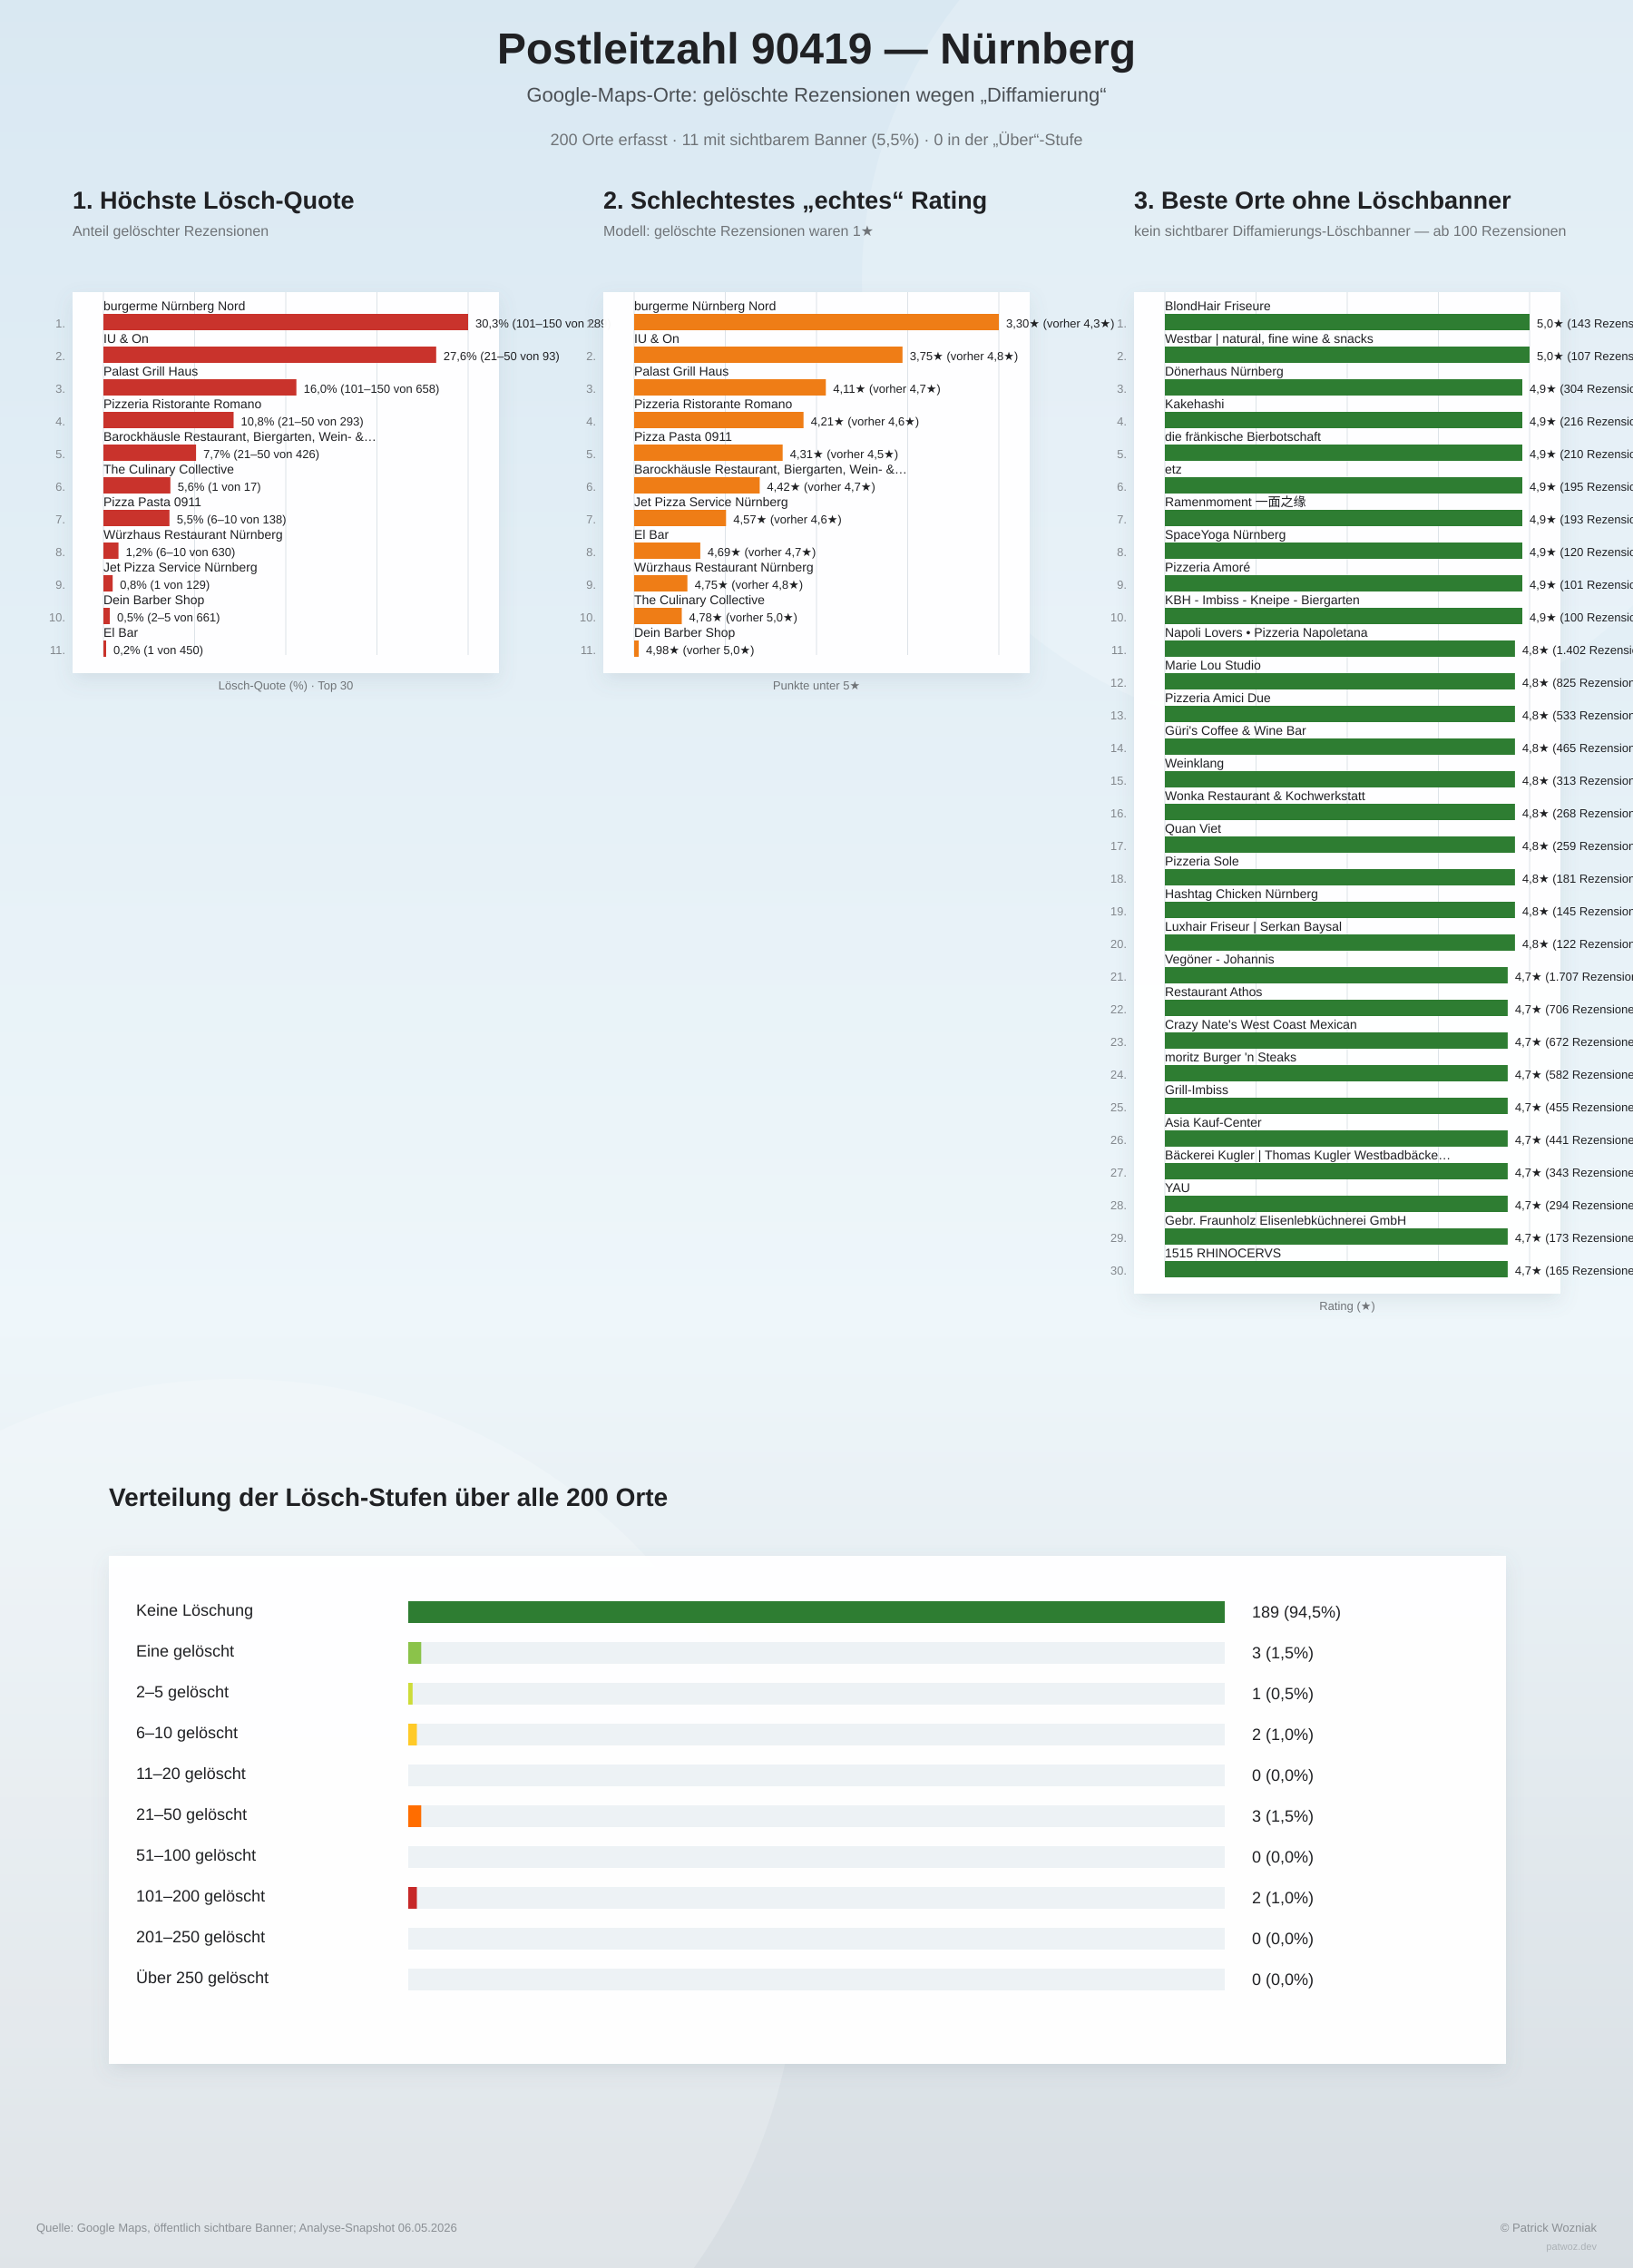
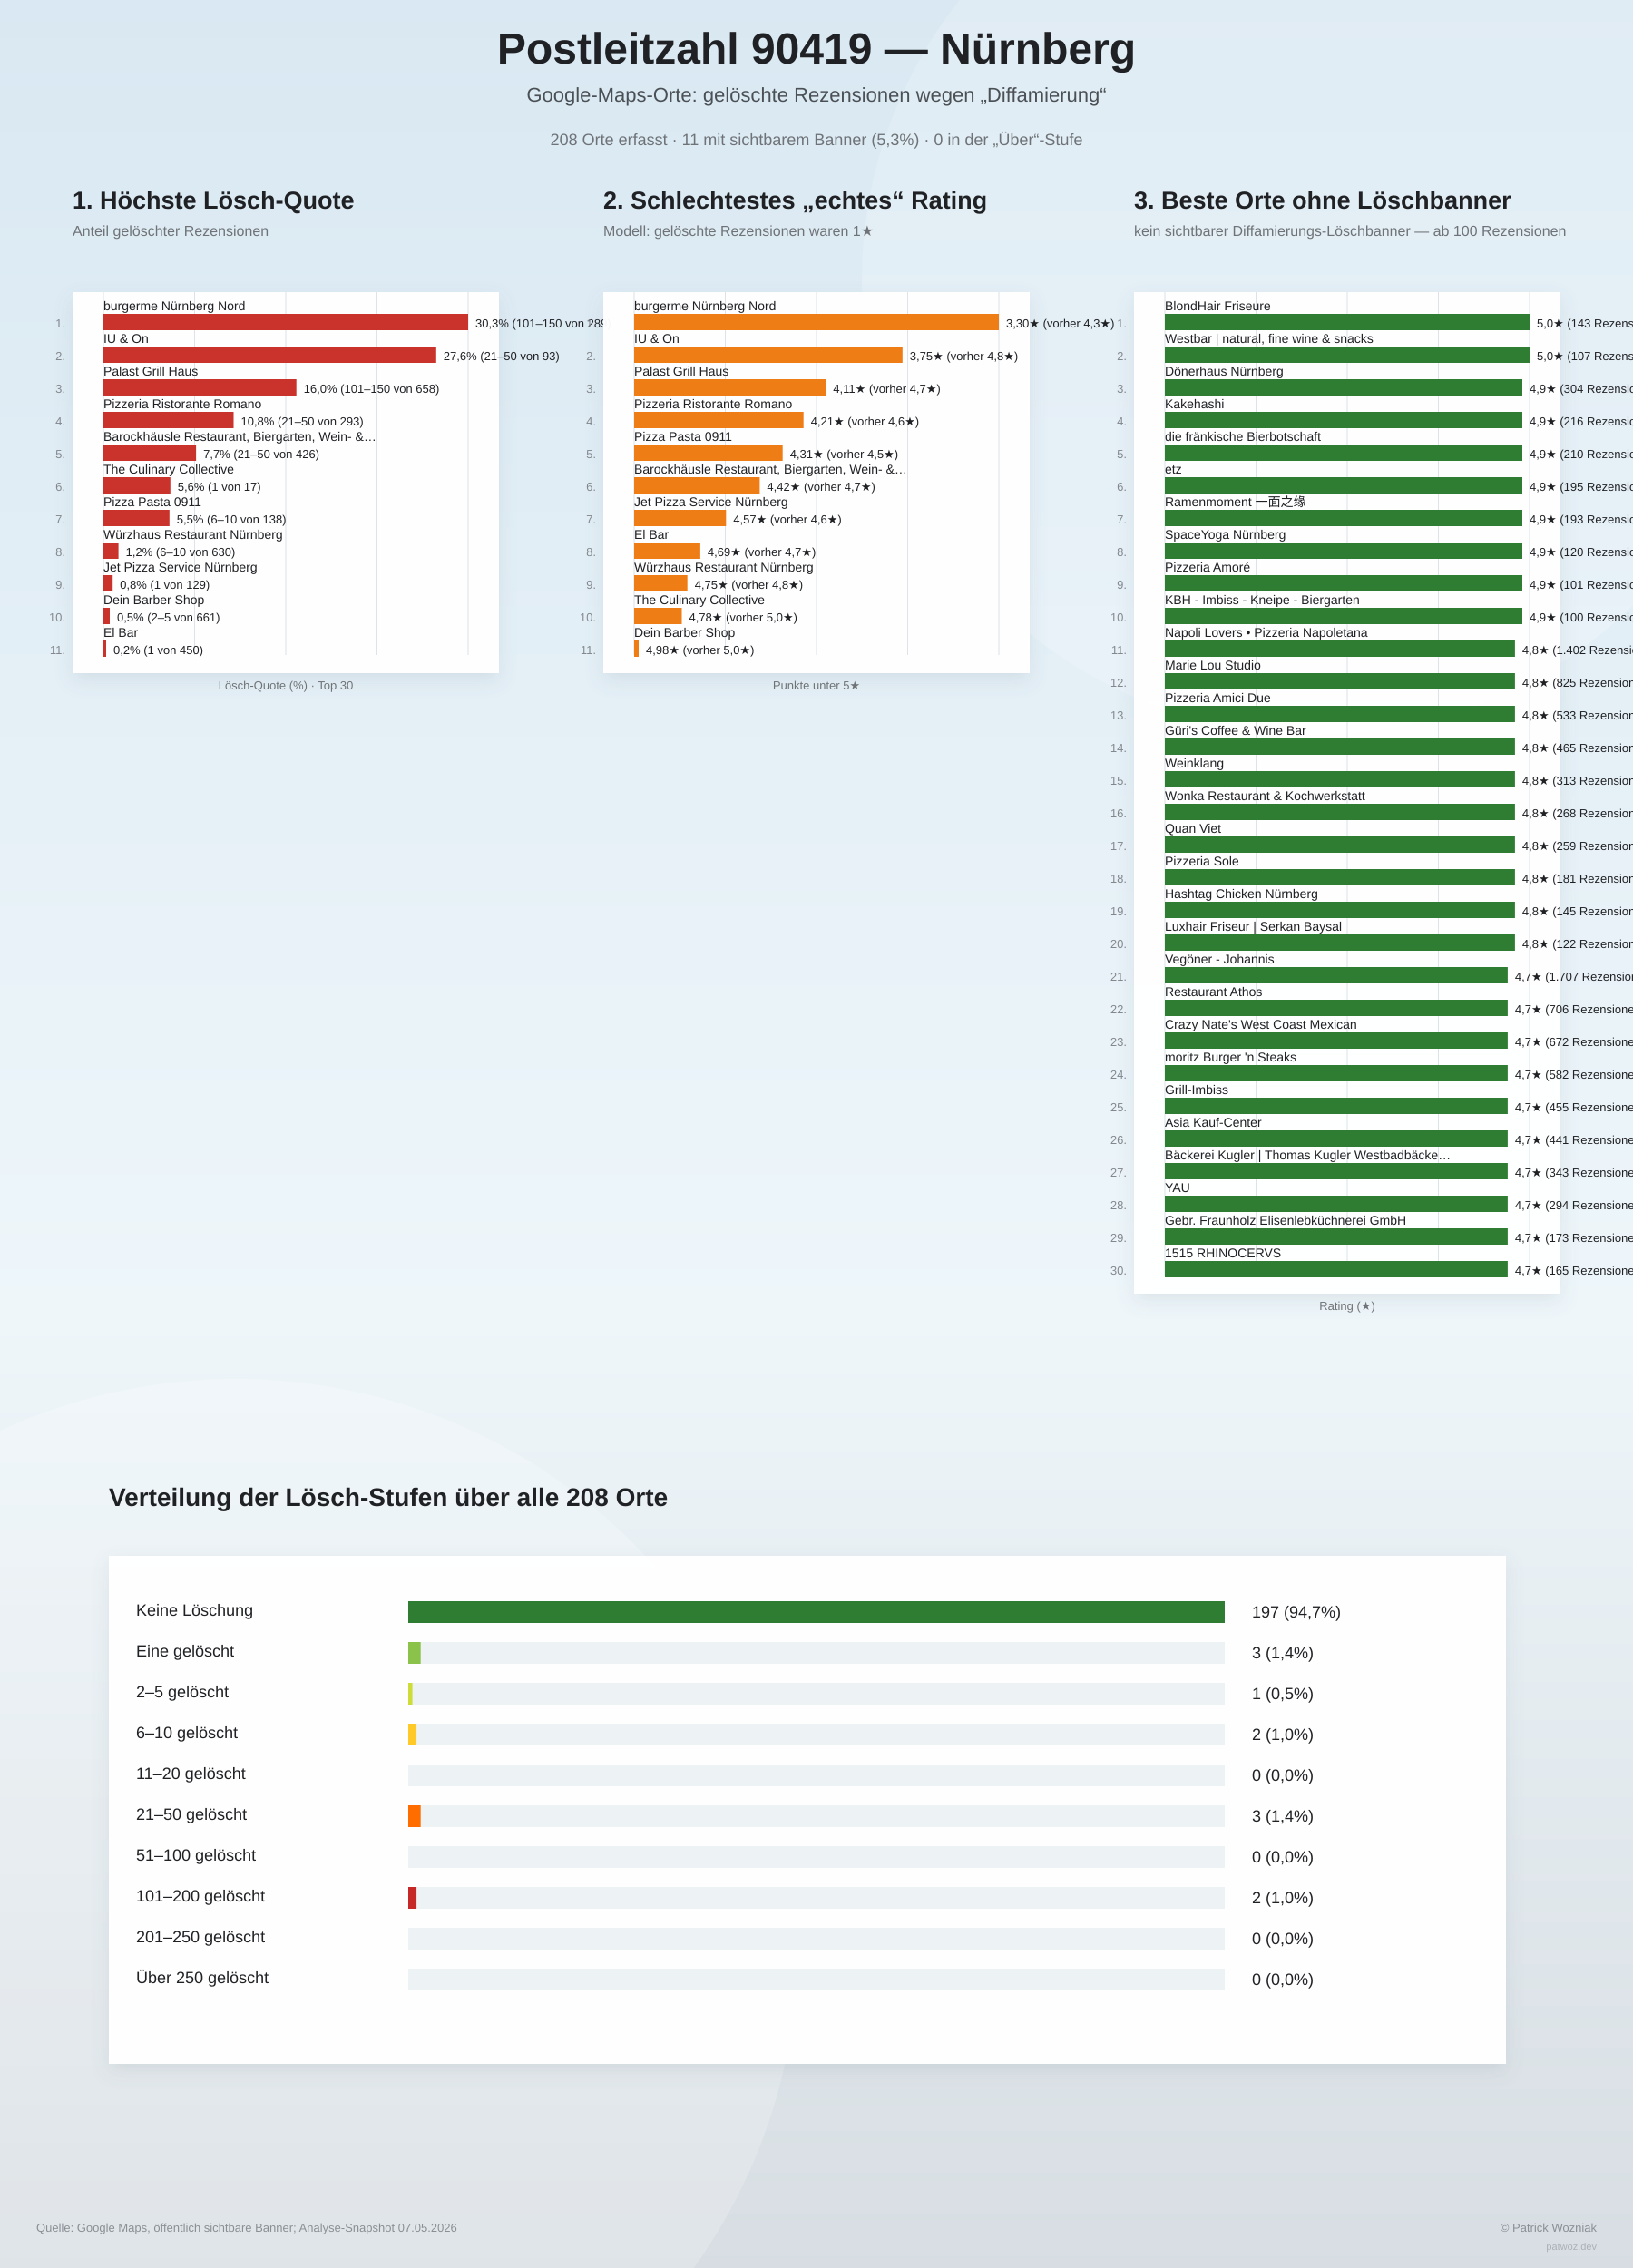
<svg xmlns="http://www.w3.org/2000/svg" width="1800" height="2500" viewBox="0 0 1800 2500">
  <defs>
    <linearGradient id="bg" x1="0" y1="0" x2="0" y2="1">
      <stop offset="0%" stop-color="#d9e8f2" />
      <stop offset="58%" stop-color="#eef6fa" />
      <stop offset="100%" stop-color="#d7dde2" />
    </linearGradient>
    <filter id="softShadow" x="-10%" y="-10%" width="120%" height="120%">
      <feDropShadow dx="0" dy="8" stdDeviation="10" flood-color="#6d7f8a" flood-opacity="0.16" />
    </filter>
  </defs>
  <rect width="100%" height="100%" fill="url(#bg)" />
  <circle cx="1450" cy="310" r="500" fill="#ffffff" opacity="0.18" />
  <circle cx="260" cy="2140" r="620" fill="#ffffff" opacity="0.20" />
  <text x="900" y="70" text-anchor="middle" font-family="Arial, sans-serif" font-size="48" font-weight="800" fill="#202124">Postleitzahl 90419 — Nürnberg</text>
  <text x="900" y="112" text-anchor="middle" font-family="Arial, sans-serif" font-size="22" fill="#4b5055">Google-Maps-Orte: gelöschte Rezensionen wegen „Diffamierung“</text>
-   <text x="900" y="160" text-anchor="middle" font-family="Arial, sans-serif" font-size="18" fill="#6f7377">200 Orte erfasst · 11 mit sichtbarem Banner (5,5%) · 0 in der „Über“-Stufe</text>
+   <text x="900" y="160" text-anchor="middle" font-family="Arial, sans-serif" font-size="18" fill="#6f7377">208 Orte erfasst · 11 mit sichtbarem Banner (5,3%) · 0 in der „Über“-Stufe</text>
  <g>
    <text x="80" y="230" font-family="Arial, sans-serif" font-size="27" font-weight="800" fill="#202124">1. Höchste Lösch-Quote</text>
    <text x="80" y="260" font-family="Arial, sans-serif" font-size="16" fill="#6f7377">Anteil gelöschter Rezensionen</text>
    <rect x="80" y="322" width="470" height="420" fill="#ffffff" opacity="0.96" filter="url(#softShadow)" />
    <line x1="114.0" y1="322" x2="114.0" y2="722.0" stroke="#dde3e8" stroke-width="1" />
    <line x1="214.5" y1="322" x2="214.5" y2="722.0" stroke="#dde3e8" stroke-width="1" />
    <line x1="315.0" y1="322" x2="315.0" y2="722.0" stroke="#dde3e8" stroke-width="1" />
    <line x1="415.5" y1="322" x2="415.5" y2="722.0" stroke="#dde3e8" stroke-width="1" />
    <line x1="516.0" y1="322" x2="516.0" y2="722.0" stroke="#dde3e8" stroke-width="1" />
    <text x="72" y="361.0" text-anchor="end" font-family="Arial, sans-serif" font-size="13" fill="#83888d">1.</text>
    <text x="114" y="342.0" font-family="Arial, sans-serif" font-size="14" fill="#202124">burgerme Nürnberg Nord</text>
    <rect x="114" y="346.0" width="402.0" height="18" fill="#c9332c" />
    <text x="524.0" y="361.0" font-family="Arial, sans-serif" font-size="13" fill="#202124">30,3%  (101–150 von 289)</text>
    <text x="72" y="397.0" text-anchor="end" font-family="Arial, sans-serif" font-size="13" fill="#83888d">2.</text>
    <text x="114" y="378.0" font-family="Arial, sans-serif" font-size="14" fill="#202124">IU &amp; On</text>
    <rect x="114" y="382.0" width="366.8" height="18" fill="#c9332c" />
    <text x="488.8" y="397.0" font-family="Arial, sans-serif" font-size="13" fill="#202124">27,6%  (21–50 von 93)</text>
    <text x="72" y="433.0" text-anchor="end" font-family="Arial, sans-serif" font-size="13" fill="#83888d">3.</text>
    <text x="114" y="414.0" font-family="Arial, sans-serif" font-size="14" fill="#202124">Palast Grill Haus</text>
    <rect x="114" y="418.0" width="212.7" height="18" fill="#c9332c" />
    <text x="334.7" y="433.0" font-family="Arial, sans-serif" font-size="13" fill="#202124">16,0%  (101–150 von 658)</text>
    <text x="72" y="469.0" text-anchor="end" font-family="Arial, sans-serif" font-size="13" fill="#83888d">4.</text>
    <text x="114" y="450.0" font-family="Arial, sans-serif" font-size="14" fill="#202124">Pizzeria Ristorante Romano</text>
    <rect x="114" y="454.0" width="143.5" height="18" fill="#c9332c" />
    <text x="265.5" y="469.0" font-family="Arial, sans-serif" font-size="13" fill="#202124">10,8%  (21–50 von 293)</text>
    <text x="72" y="505.0" text-anchor="end" font-family="Arial, sans-serif" font-size="13" fill="#83888d">5.</text>
    <text x="114" y="486.0" font-family="Arial, sans-serif" font-size="14" fill="#202124">Barockhäusle Restaurant, Biergarten, Wein- &amp;…</text>
    <rect x="114" y="490.0" width="102.1" height="18" fill="#c9332c" />
    <text x="224.1" y="505.0" font-family="Arial, sans-serif" font-size="13" fill="#202124">7,7%  (21–50 von 426)</text>
    <text x="72" y="541.0" text-anchor="end" font-family="Arial, sans-serif" font-size="13" fill="#83888d">6.</text>
    <text x="114" y="522.0" font-family="Arial, sans-serif" font-size="14" fill="#202124">The Culinary Collective</text>
    <rect x="114" y="526.0" width="73.8" height="18" fill="#c9332c" />
    <text x="195.8" y="541.0" font-family="Arial, sans-serif" font-size="13" fill="#202124">5,6%  (1 von 17)</text>
    <text x="72" y="577.0" text-anchor="end" font-family="Arial, sans-serif" font-size="13" fill="#83888d">7.</text>
    <text x="114" y="558.0" font-family="Arial, sans-serif" font-size="14" fill="#202124">Pizza Pasta 0911</text>
    <rect x="114" y="562.0" width="72.8" height="18" fill="#c9332c" />
    <text x="194.8" y="577.0" font-family="Arial, sans-serif" font-size="13" fill="#202124">5,5%  (6–10 von 138)</text>
    <text x="72" y="613.0" text-anchor="end" font-family="Arial, sans-serif" font-size="13" fill="#83888d">8.</text>
    <text x="114" y="594.0" font-family="Arial, sans-serif" font-size="14" fill="#202124">Würzhaus Restaurant Nürnberg</text>
    <rect x="114" y="598.0" width="16.6" height="18" fill="#c9332c" />
    <text x="138.6" y="613.0" font-family="Arial, sans-serif" font-size="13" fill="#202124">1,2%  (6–10 von 630)</text>
    <text x="72" y="649.0" text-anchor="end" font-family="Arial, sans-serif" font-size="13" fill="#83888d">9.</text>
    <text x="114" y="630.0" font-family="Arial, sans-serif" font-size="14" fill="#202124">Jet Pizza Service Nürnberg</text>
    <rect x="114" y="634.0" width="10.2" height="18" fill="#c9332c" />
    <text x="132.2" y="649.0" font-family="Arial, sans-serif" font-size="13" fill="#202124">0,8%  (1 von 129)</text>
    <text x="72" y="685.0" text-anchor="end" font-family="Arial, sans-serif" font-size="13" fill="#83888d">10.</text>
    <text x="114" y="666.0" font-family="Arial, sans-serif" font-size="14" fill="#202124">Dein Barber Shop</text>
    <rect x="114" y="670.0" width="7.0" height="18" fill="#c9332c" />
    <text x="129.0" y="685.0" font-family="Arial, sans-serif" font-size="13" fill="#202124">0,5%  (2–5 von 661)</text>
    <text x="72" y="721.0" text-anchor="end" font-family="Arial, sans-serif" font-size="13" fill="#83888d">11.</text>
    <text x="114" y="702.0" font-family="Arial, sans-serif" font-size="14" fill="#202124">El Bar</text>
    <rect x="114" y="706.0" width="3.0" height="18" fill="#c9332c" />
    <text x="125.0" y="721.0" font-family="Arial, sans-serif" font-size="13" fill="#202124">0,2%  (1 von 450)</text>
    <text x="315" y="760.0" text-anchor="middle" font-family="Arial, sans-serif" font-size="13" fill="#6f7377">Lösch-Quote (%) · Top 30</text>
  </g>
  <g>
    <text x="665" y="230" font-family="Arial, sans-serif" font-size="27" font-weight="800" fill="#202124">2. Schlechtestes „echtes“ Rating</text>
    <text x="665" y="260" font-family="Arial, sans-serif" font-size="16" fill="#6f7377">Modell: gelöschte Rezensionen waren 1★</text>
    <rect x="665" y="322" width="470" height="420" fill="#ffffff" opacity="0.96" filter="url(#softShadow)" />
    <line x1="699.0" y1="322" x2="699.0" y2="722.0" stroke="#dde3e8" stroke-width="1" />
    <line x1="799.5" y1="322" x2="799.5" y2="722.0" stroke="#dde3e8" stroke-width="1" />
    <line x1="900.0" y1="322" x2="900.0" y2="722.0" stroke="#dde3e8" stroke-width="1" />
    <line x1="1000.5" y1="322" x2="1000.5" y2="722.0" stroke="#dde3e8" stroke-width="1" />
    <line x1="1101.0" y1="322" x2="1101.0" y2="722.0" stroke="#dde3e8" stroke-width="1" />
    <text x="657" y="361.0" text-anchor="end" font-family="Arial, sans-serif" font-size="13" fill="#83888d">1.</text>
    <text x="699" y="342.0" font-family="Arial, sans-serif" font-size="14" fill="#202124">burgerme Nürnberg Nord</text>
    <rect x="699" y="346.0" width="402.0" height="18" fill="#ef7d16" />
    <text x="1109.0" y="361.0" font-family="Arial, sans-serif" font-size="13" fill="#202124">3,30★  (vorher 4,3★)</text>
    <text x="657" y="397.0" text-anchor="end" font-family="Arial, sans-serif" font-size="13" fill="#83888d">2.</text>
    <text x="699" y="378.0" font-family="Arial, sans-serif" font-size="14" fill="#202124">IU &amp; On</text>
    <rect x="699" y="382.0" width="295.8" height="18" fill="#ef7d16" />
    <text x="1002.8" y="397.0" font-family="Arial, sans-serif" font-size="13" fill="#202124">3,75★  (vorher 4,8★)</text>
    <text x="657" y="433.0" text-anchor="end" font-family="Arial, sans-serif" font-size="13" fill="#83888d">3.</text>
    <text x="699" y="414.0" font-family="Arial, sans-serif" font-size="14" fill="#202124">Palast Grill Haus</text>
    <rect x="699" y="418.0" width="211.3" height="18" fill="#ef7d16" />
    <text x="918.3" y="433.0" font-family="Arial, sans-serif" font-size="13" fill="#202124">4,11★  (vorher 4,7★)</text>
    <text x="657" y="469.0" text-anchor="end" font-family="Arial, sans-serif" font-size="13" fill="#83888d">4.</text>
    <text x="699" y="450.0" font-family="Arial, sans-serif" font-size="14" fill="#202124">Pizzeria Ristorante Romano</text>
    <rect x="699" y="454.0" width="186.7" height="18" fill="#ef7d16" />
    <text x="893.7" y="469.0" font-family="Arial, sans-serif" font-size="13" fill="#202124">4,21★  (vorher 4,6★)</text>
    <text x="657" y="505.0" text-anchor="end" font-family="Arial, sans-serif" font-size="13" fill="#83888d">5.</text>
    <text x="699" y="486.0" font-family="Arial, sans-serif" font-size="14" fill="#202124">Pizza Pasta 0911</text>
    <rect x="699" y="490.0" width="163.7" height="18" fill="#ef7d16" />
    <text x="870.7" y="505.0" font-family="Arial, sans-serif" font-size="13" fill="#202124">4,31★  (vorher 4,5★)</text>
    <text x="657" y="541.0" text-anchor="end" font-family="Arial, sans-serif" font-size="13" fill="#83888d">6.</text>
    <text x="699" y="522.0" font-family="Arial, sans-serif" font-size="14" fill="#202124">Barockhäusle Restaurant, Biergarten, Wein- &amp;…</text>
    <rect x="699" y="526.0" width="138.4" height="18" fill="#ef7d16" />
    <text x="845.4" y="541.0" font-family="Arial, sans-serif" font-size="13" fill="#202124">4,42★  (vorher 4,7★)</text>
    <text x="657" y="577.0" text-anchor="end" font-family="Arial, sans-serif" font-size="13" fill="#83888d">7.</text>
    <text x="699" y="558.0" font-family="Arial, sans-serif" font-size="14" fill="#202124">Jet Pizza Service Nürnberg</text>
    <rect x="699" y="562.0" width="101.3" height="18" fill="#ef7d16" />
    <text x="808.3" y="577.0" font-family="Arial, sans-serif" font-size="13" fill="#202124">4,57★  (vorher 4,6★)</text>
    <text x="657" y="613.0" text-anchor="end" font-family="Arial, sans-serif" font-size="13" fill="#83888d">8.</text>
    <text x="699" y="594.0" font-family="Arial, sans-serif" font-size="14" fill="#202124">El Bar</text>
    <rect x="699" y="598.0" width="72.9" height="18" fill="#ef7d16" />
    <text x="779.9" y="613.0" font-family="Arial, sans-serif" font-size="13" fill="#202124">4,69★  (vorher 4,7★)</text>
    <text x="657" y="649.0" text-anchor="end" font-family="Arial, sans-serif" font-size="13" fill="#83888d">9.</text>
    <text x="699" y="630.0" font-family="Arial, sans-serif" font-size="14" fill="#202124">Würzhaus Restaurant Nürnberg</text>
    <rect x="699" y="634.0" width="58.7" height="18" fill="#ef7d16" />
    <text x="765.7" y="649.0" font-family="Arial, sans-serif" font-size="13" fill="#202124">4,75★  (vorher 4,8★)</text>
    <text x="657" y="685.0" text-anchor="end" font-family="Arial, sans-serif" font-size="13" fill="#83888d">10.</text>
    <text x="699" y="666.0" font-family="Arial, sans-serif" font-size="14" fill="#202124">The Culinary Collective</text>
    <rect x="699" y="670.0" width="52.5" height="18" fill="#ef7d16" />
    <text x="759.5" y="685.0" font-family="Arial, sans-serif" font-size="13" fill="#202124">4,78★  (vorher 5,0★)</text>
    <text x="657" y="721.0" text-anchor="end" font-family="Arial, sans-serif" font-size="13" fill="#83888d">11.</text>
    <text x="699" y="702.0" font-family="Arial, sans-serif" font-size="14" fill="#202124">Dein Barber Shop</text>
    <rect x="699" y="706.0" width="5.0" height="18" fill="#ef7d16" />
    <text x="712.0" y="721.0" font-family="Arial, sans-serif" font-size="13" fill="#202124">4,98★  (vorher 5,0★)</text>
    <text x="900" y="760.0" text-anchor="middle" font-family="Arial, sans-serif" font-size="13" fill="#6f7377">Punkte unter 5★</text>
  </g>
  <g>
    <text x="1250" y="230" font-family="Arial, sans-serif" font-size="27" font-weight="800" fill="#202124">3. Beste Orte ohne Löschbanner</text>
    <text x="1250" y="260" font-family="Arial, sans-serif" font-size="16" fill="#6f7377">kein sichtbarer Diffamierungs-Löschbanner — ab 100 Rezensionen</text>
    <rect x="1250" y="322" width="470" height="1104" fill="#ffffff" opacity="0.96" filter="url(#softShadow)" />
    <line x1="1284.0" y1="322" x2="1284.0" y2="1406.0" stroke="#dde3e8" stroke-width="1" />
    <line x1="1384.5" y1="322" x2="1384.5" y2="1406.0" stroke="#dde3e8" stroke-width="1" />
    <line x1="1485.0" y1="322" x2="1485.0" y2="1406.0" stroke="#dde3e8" stroke-width="1" />
    <line x1="1585.5" y1="322" x2="1585.5" y2="1406.0" stroke="#dde3e8" stroke-width="1" />
    <line x1="1686.0" y1="322" x2="1686.0" y2="1406.0" stroke="#dde3e8" stroke-width="1" />
    <text x="1242" y="361.0" text-anchor="end" font-family="Arial, sans-serif" font-size="13" fill="#83888d">1.</text>
    <text x="1284" y="342.0" font-family="Arial, sans-serif" font-size="14" fill="#202124">BlondHair Friseure</text>
    <rect x="1284" y="346.0" width="402.0" height="18" fill="#2e7d32" />
    <text x="1694.0" y="361.0" font-family="Arial, sans-serif" font-size="13" fill="#202124">5,0★  (143 Rezensionen)</text>
    <text x="1242" y="397.0" text-anchor="end" font-family="Arial, sans-serif" font-size="13" fill="#83888d">2.</text>
    <text x="1284" y="378.0" font-family="Arial, sans-serif" font-size="14" fill="#202124">Westbar | natural, fine wine &amp; snacks</text>
    <rect x="1284" y="382.0" width="402.0" height="18" fill="#2e7d32" />
    <text x="1694.0" y="397.0" font-family="Arial, sans-serif" font-size="13" fill="#202124">5,0★  (107 Rezensionen)</text>
    <text x="1242" y="433.0" text-anchor="end" font-family="Arial, sans-serif" font-size="13" fill="#83888d">3.</text>
    <text x="1284" y="414.0" font-family="Arial, sans-serif" font-size="14" fill="#202124">Dönerhaus Nürnberg</text>
    <rect x="1284" y="418.0" width="394.0" height="18" fill="#2e7d32" />
    <text x="1686.0" y="433.0" font-family="Arial, sans-serif" font-size="13" fill="#202124">4,9★  (304 Rezensionen)</text>
    <text x="1242" y="469.0" text-anchor="end" font-family="Arial, sans-serif" font-size="13" fill="#83888d">4.</text>
    <text x="1284" y="450.0" font-family="Arial, sans-serif" font-size="14" fill="#202124">Kakehashi</text>
    <rect x="1284" y="454.0" width="394.0" height="18" fill="#2e7d32" />
    <text x="1686.0" y="469.0" font-family="Arial, sans-serif" font-size="13" fill="#202124">4,9★  (216 Rezensionen)</text>
    <text x="1242" y="505.0" text-anchor="end" font-family="Arial, sans-serif" font-size="13" fill="#83888d">5.</text>
    <text x="1284" y="486.0" font-family="Arial, sans-serif" font-size="14" fill="#202124">die fränkische Bierbotschaft</text>
    <rect x="1284" y="490.0" width="394.0" height="18" fill="#2e7d32" />
    <text x="1686.0" y="505.0" font-family="Arial, sans-serif" font-size="13" fill="#202124">4,9★  (210 Rezensionen)</text>
    <text x="1242" y="541.0" text-anchor="end" font-family="Arial, sans-serif" font-size="13" fill="#83888d">6.</text>
    <text x="1284" y="522.0" font-family="Arial, sans-serif" font-size="14" fill="#202124">etz</text>
    <rect x="1284" y="526.0" width="394.0" height="18" fill="#2e7d32" />
    <text x="1686.0" y="541.0" font-family="Arial, sans-serif" font-size="13" fill="#202124">4,9★  (195 Rezensionen)</text>
    <text x="1242" y="577.0" text-anchor="end" font-family="Arial, sans-serif" font-size="13" fill="#83888d">7.</text>
    <text x="1284" y="558.0" font-family="Arial, sans-serif" font-size="14" fill="#202124">Ramenmoment 一面之缘</text>
    <rect x="1284" y="562.0" width="394.0" height="18" fill="#2e7d32" />
    <text x="1686.0" y="577.0" font-family="Arial, sans-serif" font-size="13" fill="#202124">4,9★  (193 Rezensionen)</text>
    <text x="1242" y="613.0" text-anchor="end" font-family="Arial, sans-serif" font-size="13" fill="#83888d">8.</text>
    <text x="1284" y="594.0" font-family="Arial, sans-serif" font-size="14" fill="#202124">SpaceYoga Nürnberg</text>
    <rect x="1284" y="598.0" width="394.0" height="18" fill="#2e7d32" />
    <text x="1686.0" y="613.0" font-family="Arial, sans-serif" font-size="13" fill="#202124">4,9★  (120 Rezensionen)</text>
    <text x="1242" y="649.0" text-anchor="end" font-family="Arial, sans-serif" font-size="13" fill="#83888d">9.</text>
    <text x="1284" y="630.0" font-family="Arial, sans-serif" font-size="14" fill="#202124">Pizzeria Amoré</text>
    <rect x="1284" y="634.0" width="394.0" height="18" fill="#2e7d32" />
    <text x="1686.0" y="649.0" font-family="Arial, sans-serif" font-size="13" fill="#202124">4,9★  (101 Rezensionen)</text>
    <text x="1242" y="685.0" text-anchor="end" font-family="Arial, sans-serif" font-size="13" fill="#83888d">10.</text>
    <text x="1284" y="666.0" font-family="Arial, sans-serif" font-size="14" fill="#202124">KBH - Imbiss - Kneipe - Biergarten</text>
    <rect x="1284" y="670.0" width="394.0" height="18" fill="#2e7d32" />
    <text x="1686.0" y="685.0" font-family="Arial, sans-serif" font-size="13" fill="#202124">4,9★  (100 Rezensionen)</text>
    <text x="1242" y="721.0" text-anchor="end" font-family="Arial, sans-serif" font-size="13" fill="#83888d">11.</text>
    <text x="1284" y="702.0" font-family="Arial, sans-serif" font-size="14" fill="#202124">Napoli Lovers • Pizzeria Napoletana</text>
    <rect x="1284" y="706.0" width="385.9" height="18" fill="#2e7d32" />
    <text x="1677.9" y="721.0" font-family="Arial, sans-serif" font-size="13" fill="#202124">4,8★  (1.402 Rezensionen)</text>
    <text x="1242" y="757.0" text-anchor="end" font-family="Arial, sans-serif" font-size="13" fill="#83888d">12.</text>
    <text x="1284" y="738.0" font-family="Arial, sans-serif" font-size="14" fill="#202124">Marie Lou Studio</text>
    <rect x="1284" y="742.0" width="385.9" height="18" fill="#2e7d32" />
    <text x="1677.9" y="757.0" font-family="Arial, sans-serif" font-size="13" fill="#202124">4,8★  (825 Rezensionen)</text>
    <text x="1242" y="793.0" text-anchor="end" font-family="Arial, sans-serif" font-size="13" fill="#83888d">13.</text>
    <text x="1284" y="774.0" font-family="Arial, sans-serif" font-size="14" fill="#202124">Pizzeria Amici Due</text>
    <rect x="1284" y="778.0" width="385.9" height="18" fill="#2e7d32" />
    <text x="1677.9" y="793.0" font-family="Arial, sans-serif" font-size="13" fill="#202124">4,8★  (533 Rezensionen)</text>
    <text x="1242" y="829.0" text-anchor="end" font-family="Arial, sans-serif" font-size="13" fill="#83888d">14.</text>
    <text x="1284" y="810.0" font-family="Arial, sans-serif" font-size="14" fill="#202124">Güri's Coffee &amp; Wine Bar</text>
    <rect x="1284" y="814.0" width="385.9" height="18" fill="#2e7d32" />
    <text x="1677.9" y="829.0" font-family="Arial, sans-serif" font-size="13" fill="#202124">4,8★  (465 Rezensionen)</text>
    <text x="1242" y="865.0" text-anchor="end" font-family="Arial, sans-serif" font-size="13" fill="#83888d">15.</text>
    <text x="1284" y="846.0" font-family="Arial, sans-serif" font-size="14" fill="#202124">Weinklang</text>
    <rect x="1284" y="850.0" width="385.9" height="18" fill="#2e7d32" />
    <text x="1677.9" y="865.0" font-family="Arial, sans-serif" font-size="13" fill="#202124">4,8★  (313 Rezensionen)</text>
    <text x="1242" y="901.0" text-anchor="end" font-family="Arial, sans-serif" font-size="13" fill="#83888d">16.</text>
    <text x="1284" y="882.0" font-family="Arial, sans-serif" font-size="14" fill="#202124">Wonka Restaurant &amp; Kochwerkstatt</text>
    <rect x="1284" y="886.0" width="385.9" height="18" fill="#2e7d32" />
    <text x="1677.9" y="901.0" font-family="Arial, sans-serif" font-size="13" fill="#202124">4,8★  (268 Rezensionen)</text>
    <text x="1242" y="937.0" text-anchor="end" font-family="Arial, sans-serif" font-size="13" fill="#83888d">17.</text>
    <text x="1284" y="918.0" font-family="Arial, sans-serif" font-size="14" fill="#202124">Quan Viet</text>
    <rect x="1284" y="922.0" width="385.9" height="18" fill="#2e7d32" />
    <text x="1677.9" y="937.0" font-family="Arial, sans-serif" font-size="13" fill="#202124">4,8★  (259 Rezensionen)</text>
    <text x="1242" y="973.0" text-anchor="end" font-family="Arial, sans-serif" font-size="13" fill="#83888d">18.</text>
    <text x="1284" y="954.0" font-family="Arial, sans-serif" font-size="14" fill="#202124">Pizzeria Sole</text>
    <rect x="1284" y="958.0" width="385.9" height="18" fill="#2e7d32" />
    <text x="1677.9" y="973.0" font-family="Arial, sans-serif" font-size="13" fill="#202124">4,8★  (181 Rezensionen)</text>
    <text x="1242" y="1009.0" text-anchor="end" font-family="Arial, sans-serif" font-size="13" fill="#83888d">19.</text>
    <text x="1284" y="990.0" font-family="Arial, sans-serif" font-size="14" fill="#202124">Hashtag Chicken Nürnberg</text>
    <rect x="1284" y="994.0" width="385.9" height="18" fill="#2e7d32" />
    <text x="1677.9" y="1009.0" font-family="Arial, sans-serif" font-size="13" fill="#202124">4,8★  (145 Rezensionen)</text>
    <text x="1242" y="1045.0" text-anchor="end" font-family="Arial, sans-serif" font-size="13" fill="#83888d">20.</text>
    <text x="1284" y="1026.0" font-family="Arial, sans-serif" font-size="14" fill="#202124">Luxhair Friseur | Serkan Baysal</text>
    <rect x="1284" y="1030.0" width="385.9" height="18" fill="#2e7d32" />
    <text x="1677.9" y="1045.0" font-family="Arial, sans-serif" font-size="13" fill="#202124">4,8★  (122 Rezensionen)</text>
    <text x="1242" y="1081.0" text-anchor="end" font-family="Arial, sans-serif" font-size="13" fill="#83888d">21.</text>
    <text x="1284" y="1062.0" font-family="Arial, sans-serif" font-size="14" fill="#202124">Vegöner - Johannis</text>
    <rect x="1284" y="1066.0" width="377.9" height="18" fill="#2e7d32" />
    <text x="1669.9" y="1081.0" font-family="Arial, sans-serif" font-size="13" fill="#202124">4,7★  (1.707 Rezensionen)</text>
    <text x="1242" y="1117.0" text-anchor="end" font-family="Arial, sans-serif" font-size="13" fill="#83888d">22.</text>
    <text x="1284" y="1098.0" font-family="Arial, sans-serif" font-size="14" fill="#202124">Restaurant Athos</text>
    <rect x="1284" y="1102.0" width="377.9" height="18" fill="#2e7d32" />
    <text x="1669.9" y="1117.0" font-family="Arial, sans-serif" font-size="13" fill="#202124">4,7★  (706 Rezensionen)</text>
    <text x="1242" y="1153.0" text-anchor="end" font-family="Arial, sans-serif" font-size="13" fill="#83888d">23.</text>
    <text x="1284" y="1134.0" font-family="Arial, sans-serif" font-size="14" fill="#202124">Crazy Nate's West Coast Mexican</text>
    <rect x="1284" y="1138.0" width="377.9" height="18" fill="#2e7d32" />
    <text x="1669.9" y="1153.0" font-family="Arial, sans-serif" font-size="13" fill="#202124">4,7★  (672 Rezensionen)</text>
    <text x="1242" y="1189.0" text-anchor="end" font-family="Arial, sans-serif" font-size="13" fill="#83888d">24.</text>
    <text x="1284" y="1170.0" font-family="Arial, sans-serif" font-size="14" fill="#202124">moritz Burger 'n Steaks</text>
    <rect x="1284" y="1174.0" width="377.9" height="18" fill="#2e7d32" />
    <text x="1669.9" y="1189.0" font-family="Arial, sans-serif" font-size="13" fill="#202124">4,7★  (582 Rezensionen)</text>
    <text x="1242" y="1225.0" text-anchor="end" font-family="Arial, sans-serif" font-size="13" fill="#83888d">25.</text>
    <text x="1284" y="1206.0" font-family="Arial, sans-serif" font-size="14" fill="#202124">Grill-Imbiss</text>
    <rect x="1284" y="1210.0" width="377.9" height="18" fill="#2e7d32" />
    <text x="1669.9" y="1225.0" font-family="Arial, sans-serif" font-size="13" fill="#202124">4,7★  (455 Rezensionen)</text>
    <text x="1242" y="1261.0" text-anchor="end" font-family="Arial, sans-serif" font-size="13" fill="#83888d">26.</text>
    <text x="1284" y="1242.0" font-family="Arial, sans-serif" font-size="14" fill="#202124">Asia Kauf-Center</text>
    <rect x="1284" y="1246.0" width="377.9" height="18" fill="#2e7d32" />
    <text x="1669.9" y="1261.0" font-family="Arial, sans-serif" font-size="13" fill="#202124">4,7★  (441 Rezensionen)</text>
    <text x="1242" y="1297.0" text-anchor="end" font-family="Arial, sans-serif" font-size="13" fill="#83888d">27.</text>
    <text x="1284" y="1278.0" font-family="Arial, sans-serif" font-size="14" fill="#202124">Bäckerei Kugler | Thomas Kugler Westbadbäcke…</text>
    <rect x="1284" y="1282.0" width="377.9" height="18" fill="#2e7d32" />
    <text x="1669.9" y="1297.0" font-family="Arial, sans-serif" font-size="13" fill="#202124">4,7★  (343 Rezensionen)</text>
    <text x="1242" y="1333.0" text-anchor="end" font-family="Arial, sans-serif" font-size="13" fill="#83888d">28.</text>
    <text x="1284" y="1314.0" font-family="Arial, sans-serif" font-size="14" fill="#202124">YAU</text>
    <rect x="1284" y="1318.0" width="377.9" height="18" fill="#2e7d32" />
    <text x="1669.9" y="1333.0" font-family="Arial, sans-serif" font-size="13" fill="#202124">4,7★  (294 Rezensionen)</text>
    <text x="1242" y="1369.0" text-anchor="end" font-family="Arial, sans-serif" font-size="13" fill="#83888d">29.</text>
    <text x="1284" y="1350.0" font-family="Arial, sans-serif" font-size="14" fill="#202124">Gebr. Fraunholz Elisenlebküchnerei GmbH</text>
    <rect x="1284" y="1354.0" width="377.9" height="18" fill="#2e7d32" />
    <text x="1669.9" y="1369.0" font-family="Arial, sans-serif" font-size="13" fill="#202124">4,7★  (173 Rezensionen)</text>
    <text x="1242" y="1405.0" text-anchor="end" font-family="Arial, sans-serif" font-size="13" fill="#83888d">30.</text>
    <text x="1284" y="1386.0" font-family="Arial, sans-serif" font-size="14" fill="#202124">1515 RHINOCERVS</text>
    <rect x="1284" y="1390.0" width="377.9" height="18" fill="#2e7d32" />
    <text x="1669.9" y="1405.0" font-family="Arial, sans-serif" font-size="13" fill="#202124">4,7★  (165 Rezensionen)</text>
    <text x="1485" y="1444.0" text-anchor="middle" font-family="Arial, sans-serif" font-size="13" fill="#6f7377">Rating (★)</text>
  </g>
  <g>
-     <text x="120" y="1660" font-family="Arial, sans-serif" font-size="28" font-weight="800" fill="#202124">Verteilung der Lösch-Stufen über alle 200 Orte</text>
+     <text x="120" y="1660" font-family="Arial, sans-serif" font-size="28" font-weight="800" fill="#202124">Verteilung der Lösch-Stufen über alle 208 Orte</text>
    <rect x="120" y="1715" width="1540" height="560" fill="#ffffff" opacity="0.96" filter="url(#softShadow)" />
    <text x="150" y="1781" font-family="Arial, sans-serif" font-size="18" fill="#202124">Keine Löschung</text>
    <rect x="450" y="1765" width="900" height="24" fill="#edf2f5" />
    <rect x="450" y="1765" width="900.0" height="24" fill="#2e7d32" />
-     <text x="1380" y="1783" font-family="Arial, sans-serif" font-size="18" fill="#202124">189 (94,5%)</text>
+     <text x="1380" y="1783" font-family="Arial, sans-serif" font-size="18" fill="#202124">197 (94,7%)</text>
    <text x="150" y="1826" font-family="Arial, sans-serif" font-size="18" fill="#202124">Eine gelöscht</text>
    <rect x="450" y="1810" width="900" height="24" fill="#edf2f5" />
-     <rect x="450" y="1810" width="14.3" height="24" fill="#8bc34a" />
-     <text x="1380" y="1828" font-family="Arial, sans-serif" font-size="18" fill="#202124">3 (1,5%)</text>
+     <rect x="450" y="1810" width="13.7" height="24" fill="#8bc34a" />
+     <text x="1380" y="1828" font-family="Arial, sans-serif" font-size="18" fill="#202124">3 (1,4%)</text>
    <text x="150" y="1871" font-family="Arial, sans-serif" font-size="18" fill="#202124">2–5 gelöscht</text>
    <rect x="450" y="1855" width="900" height="24" fill="#edf2f5" />
-     <rect x="450" y="1855" width="4.8" height="24" fill="#cddc39" />
+     <rect x="450" y="1855" width="4.6" height="24" fill="#cddc39" />
    <text x="1380" y="1873" font-family="Arial, sans-serif" font-size="18" fill="#202124">1 (0,5%)</text>
    <text x="150" y="1916" font-family="Arial, sans-serif" font-size="18" fill="#202124">6–10 gelöscht</text>
    <rect x="450" y="1900" width="900" height="24" fill="#edf2f5" />
-     <rect x="450" y="1900" width="9.5" height="24" fill="#ffca28" />
+     <rect x="450" y="1900" width="9.1" height="24" fill="#ffca28" />
    <text x="1380" y="1918" font-family="Arial, sans-serif" font-size="18" fill="#202124">2 (1,0%)</text>
    <text x="150" y="1961" font-family="Arial, sans-serif" font-size="18" fill="#202124">11–20 gelöscht</text>
    <rect x="450" y="1945" width="900" height="24" fill="#edf2f5" />
    <rect x="450" y="1945" width="0.0" height="24" fill="#ff9f1c" />
    <text x="1380" y="1963" font-family="Arial, sans-serif" font-size="18" fill="#202124">0 (0,0%)</text>
    <text x="150" y="2006" font-family="Arial, sans-serif" font-size="18" fill="#202124">21–50 gelöscht</text>
    <rect x="450" y="1990" width="900" height="24" fill="#edf2f5" />
-     <rect x="450" y="1990" width="14.3" height="24" fill="#ff6d00" />
-     <text x="1380" y="2008" font-family="Arial, sans-serif" font-size="18" fill="#202124">3 (1,5%)</text>
+     <rect x="450" y="1990" width="13.7" height="24" fill="#ff6d00" />
+     <text x="1380" y="2008" font-family="Arial, sans-serif" font-size="18" fill="#202124">3 (1,4%)</text>
    <text x="150" y="2051" font-family="Arial, sans-serif" font-size="18" fill="#202124">51–100 gelöscht</text>
    <rect x="450" y="2035" width="900" height="24" fill="#edf2f5" />
    <rect x="450" y="2035" width="0.0" height="24" fill="#e5391b" />
    <text x="1380" y="2053" font-family="Arial, sans-serif" font-size="18" fill="#202124">0 (0,0%)</text>
    <text x="150" y="2096" font-family="Arial, sans-serif" font-size="18" fill="#202124">101–200 gelöscht</text>
    <rect x="450" y="2080" width="900" height="24" fill="#edf2f5" />
-     <rect x="450" y="2080" width="9.5" height="24" fill="#c62828" />
+     <rect x="450" y="2080" width="9.1" height="24" fill="#c62828" />
    <text x="1380" y="2098" font-family="Arial, sans-serif" font-size="18" fill="#202124">2 (1,0%)</text>
    <text x="150" y="2141" font-family="Arial, sans-serif" font-size="18" fill="#202124">201–250 gelöscht</text>
    <rect x="450" y="2125" width="900" height="24" fill="#edf2f5" />
    <rect x="450" y="2125" width="0.0" height="24" fill="#8e1919" />
    <text x="1380" y="2143" font-family="Arial, sans-serif" font-size="18" fill="#202124">0 (0,0%)</text>
    <text x="150" y="2186" font-family="Arial, sans-serif" font-size="18" fill="#202124">Über 250 gelöscht</text>
    <rect x="450" y="2170" width="900" height="24" fill="#edf2f5" />
    <rect x="450" y="2170" width="0.0" height="24" fill="#5b0f0f" />
    <text x="1380" y="2188" font-family="Arial, sans-serif" font-size="18" fill="#202124">0 (0,0%)</text>
  </g>
-   <text x="40" y="2460" font-family="Arial, sans-serif" font-size="13" fill="#8a8f94">Quelle: Google Maps, öffentlich sichtbare Banner; Analyse-Snapshot 06.05.2026</text>
+   <text x="40" y="2460" font-family="Arial, sans-serif" font-size="13" fill="#8a8f94">Quelle: Google Maps, öffentlich sichtbare Banner; Analyse-Snapshot 07.05.2026</text>
  <text x="1760" y="2460" text-anchor="end" font-family="Arial, sans-serif" font-size="13" fill="#8a8f94">© <a href="https://patwoz.dev" target="_blank" style="fill:#8a8f94;text-decoration:none">Patrick Wozniak</a>
  </text>
  <text x="1760" y="2480" text-anchor="end" font-family="Arial, sans-serif" font-size="11" fill="#aab0b5">patwoz.dev</text>
</svg>
